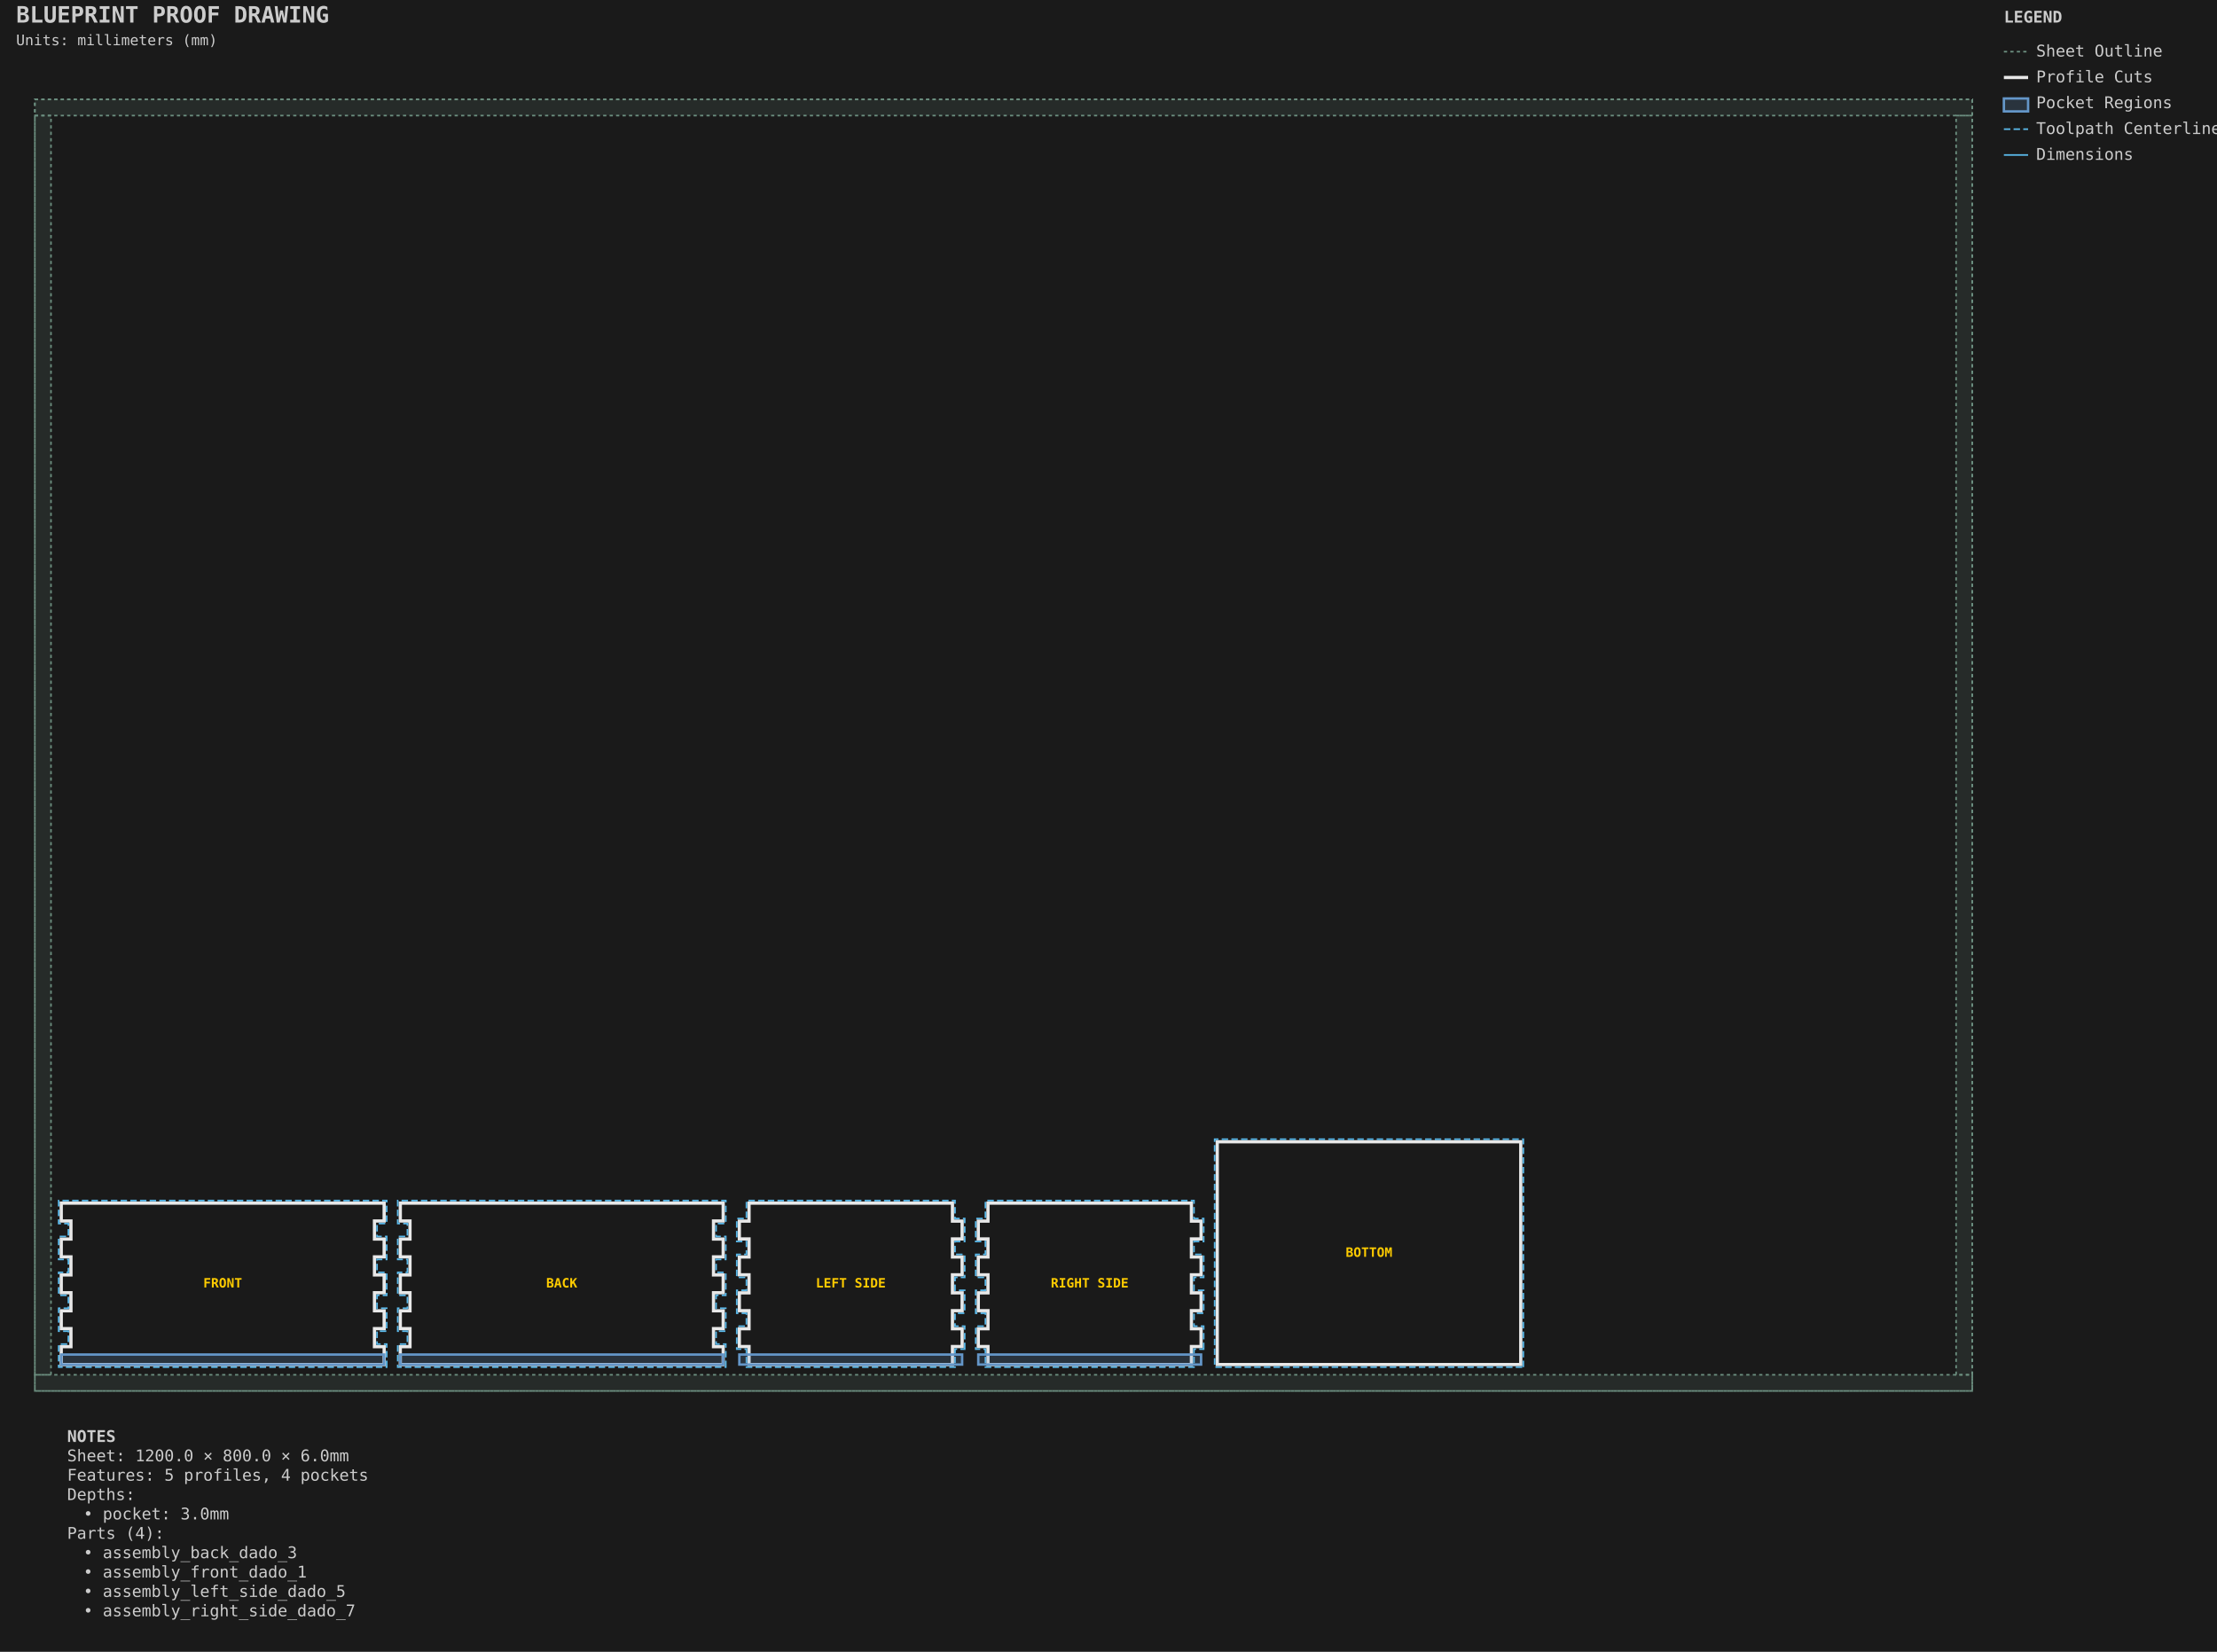
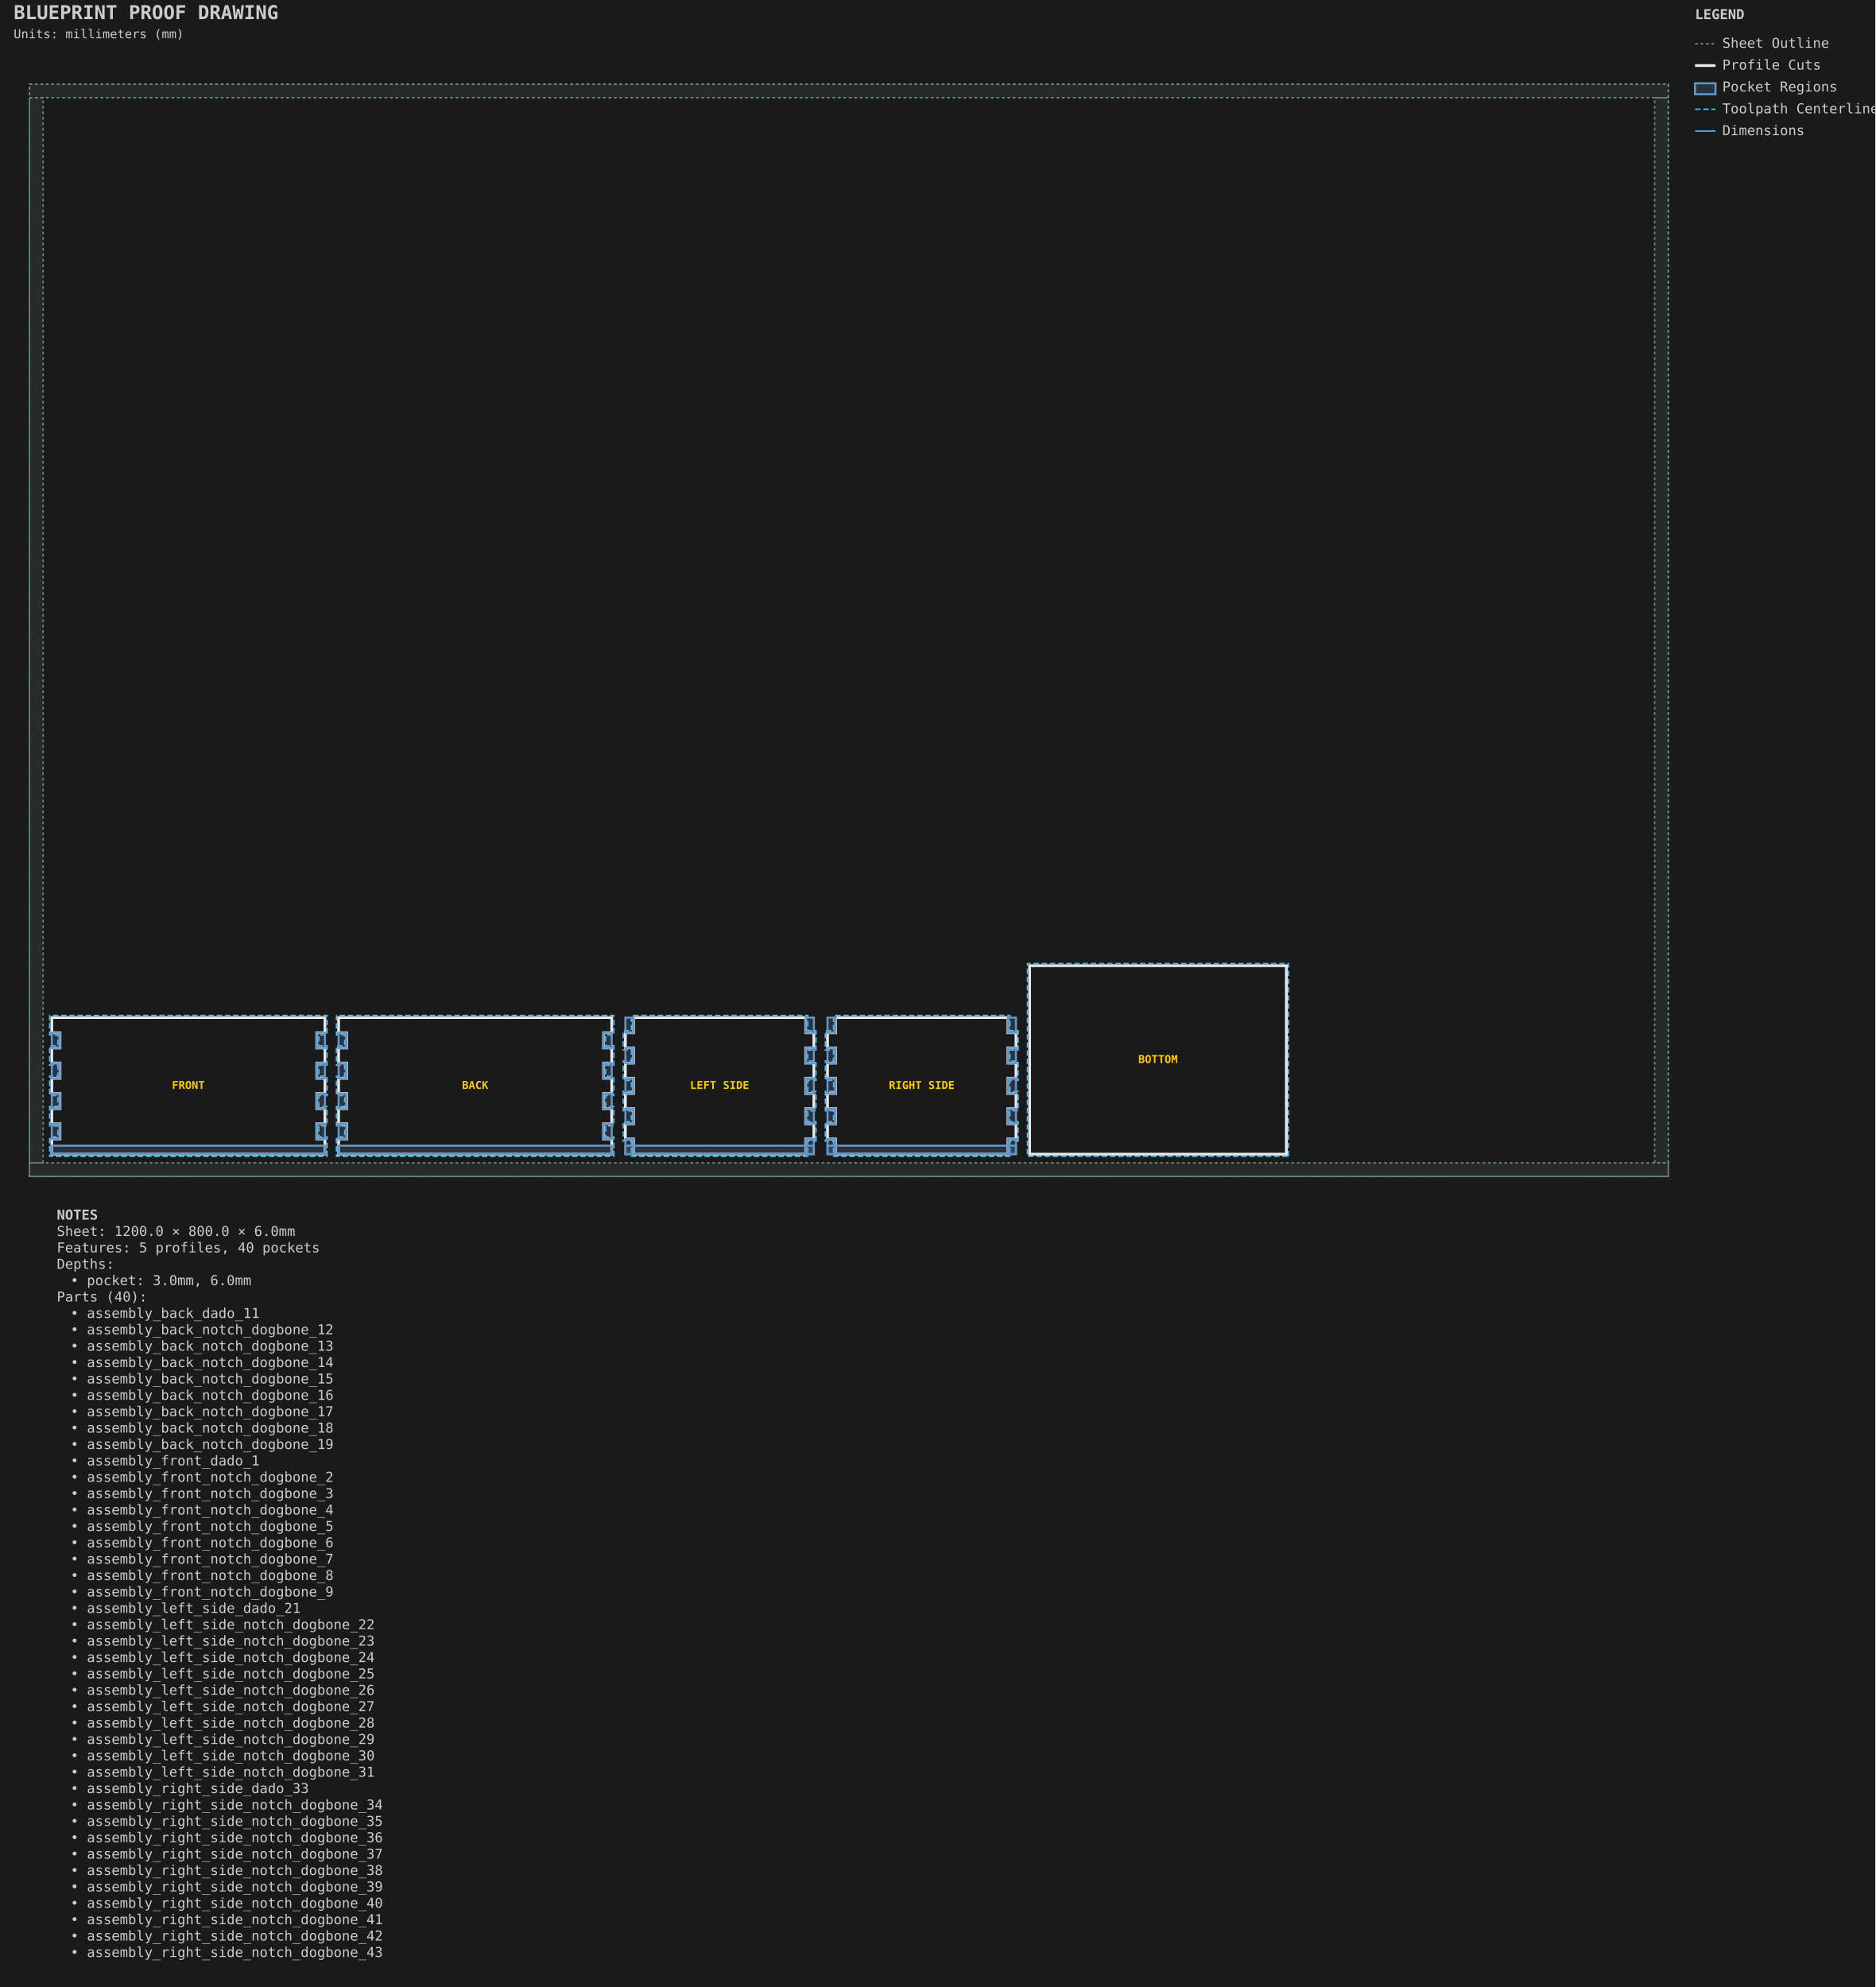
- <svg xmlns="http://www.w3.org/2000/svg" viewBox="-21.587 -61.587 1373.175 1023.175" width="1373.175mm" height="1023.175mm">
+ <svg xmlns="http://www.w3.org/2000/svg" viewBox="-21.587 -61.587 1373.175 1455.175" width="1373.175mm" height="1455.175mm">
  <style>.default { stroke: #e8e8e8; fill: none; stroke-width: 1; }
.sheet-outline { stroke: #6b8e7f; fill: none; stroke-width: 1; stroke-dasharray: 2,2; }
.profile { stroke: #e8e8e8; fill: none; stroke-width: 2; }
.pocket { stroke: #6496c8; fill: #6496c8; fill-opacity: 0.2; stroke-width: 1.5; }
.hole { stroke: #e8e8e8; fill: none; stroke-width: 1.5; }
.engrave { stroke: #888888; fill: none; stroke-width: 0.25; }
.waste { stroke: #ff9500; fill: none; stroke-width: 2; stroke-dasharray: 8,4; }
.toolpath { stroke: #5ab9ea; fill: none; stroke-width: 1; stroke-dasharray: 4,2; }
.dimension { stroke: #5ab9ea; fill: none; stroke-width: 1; }
.dimension-text { fill: #5ab9ea; font-family: monospace; font-size: 10px; }
.construction { stroke: #6b8e7f; fill: none; stroke-width: 0.5; stroke-dasharray: 2,2; }
.label { fill: #ffcc00; font-family: monospace; font-size: 8px; font-weight: bold; }
.notes { fill: #cccccc; font-family: monospace; font-size: 10px; }
+ .table { stroke: #5c4a32; fill: #c4a46c; fill-opacity: 0.2; stroke-width: 1; }
.envelope { stroke: #ff6b6b; fill: none; stroke-width: 2; }
- .wasteboard { stroke: #4ecdc4; fill: #4ecdc4; fill-opacity: 0.1; stroke-width: 1.5; }
+ .spoilboard { stroke: none; fill: #4ecdc4; fill-opacity: 0.1; stroke-width: 0; }
.effective-envelope { stroke: #ffd93d; fill: none; stroke-width: 1; stroke-dasharray: 4,2; }
.origin { stroke: #ff6b6b; fill: #ff6b6b; stroke-width: 1; }
.centerline { stroke: #6b8e7f; fill: none; stroke-width: 0.5; stroke-dasharray: 8,4; }
+ .soft-limit { stroke: #ff9500; fill: none; stroke-width: 1.5; stroke-dasharray: 6,3; }
+ .t-track { stroke: none; fill: #66cc88; fill-opacity: 0.25; stroke-width: 0; }
.margin-zone { fill: #6b8e7f; fill-opacity: 0.15; }
.legend { fill: #cccccc; font-family: monospace; font-size: 10px; }
.title { fill: #cccccc; font-family: monospace; font-size: 14px; font-weight: bold; }
.section-label { fill: #5ab9ea; font-family: monospace; font-size: 9px; font-weight: bold; }
.callout-box { stroke: #5ab9ea; fill: none; stroke-width: 1; }
.callout-detail { stroke: #e8e8e8; fill: none; stroke-width: 1.5; }
.beam-assembly { stroke: #e8e8e8; fill: none; stroke-width: 1; }
.beam-layer { stroke: #6496c8; fill: #6496c8; fill-opacity: 0.15; stroke-width: 1; }
.beam-splice { stroke: #ff9500; fill: none; stroke-width: 1.5; stroke-dasharray: 4,2; }</style>
-   <rect x="-21.587" y="-61.587" width="1373.175" height="1023.175" fill="#1a1a1a" />
+   <rect x="-21.587" y="-61.587" width="1373.175" height="1455.175" fill="#1a1a1a" />
  <g id="SHEET_OUTLINE" class="sheet-outline">
    <rect x="0.000" y="0.000" width="1200.000" height="800.000" stroke="#6b8e7f" fill="none" stroke-width="1" stroke-dasharray="2,2" id="sheet_boundary" />
    <rect x="0.000" y="0.000" width="1200.000" height="10.000" fill="#6b8e7f" fill-opacity="0.15" id="margin_bottom" />
    <rect x="0.000" y="790.000" width="1200.000" height="10.000" fill="#6b8e7f" fill-opacity="0.15" id="margin_top" />
    <rect x="0.000" y="10.000" width="10.000" height="780.000" fill="#6b8e7f" fill-opacity="0.15" id="margin_left" />
    <rect x="1190.000" y="10.000" width="10.000" height="780.000" fill="#6b8e7f" fill-opacity="0.15" id="margin_right" />
  </g>
  <g id="PROFILE_CUTS" class="profile-cuts">
    <path d="M 216.350 783.650 L 216.350 772.576 L 210.350 772.576 L 210.350 761.390 L 216.350 761.390 L 216.350 750.354 L 210.350 750.354 L 210.350 739.168 L 216.350 739.168 L 216.350 728.132 L 210.350 728.132 L 210.350 716.946 L 216.350 716.946 L 216.350 705.910 L 210.350 705.910 L 210.350 694.724 L 216.350 694.724 L 216.350 683.650 L 16.350 683.650 L 16.350 694.724 L 22.350 694.724 L 22.350 705.910 L 16.350 705.910 L 16.350 716.946 L 22.350 716.946 L 22.350 728.132 L 16.350 728.132 L 16.350 739.168 L 22.350 739.168 L 22.350 750.354 L 16.350 750.354 L 16.350 761.390 L 22.350 761.390 L 22.350 772.576 L 16.350 772.576 L 16.350 783.650 Z" stroke="#e8e8e8" fill="none" stroke-width="2" id="generated_assembly_front_0_front_outer" />
-     <path d="M 426.350 783.650 L 426.350 772.576 L 420.350 772.576 L 420.350 761.390 L 426.350 761.390 L 426.350 750.354 L 420.350 750.354 L 420.350 739.168 L 426.350 739.168 L 426.350 728.132 L 420.350 728.132 L 420.350 716.946 L 426.350 716.946 L 426.350 705.910 L 420.350 705.910 L 420.350 694.724 L 426.350 694.724 L 426.350 683.650 L 226.350 683.650 L 226.350 694.724 L 232.350 694.724 L 232.350 705.910 L 226.350 705.910 L 226.350 716.946 L 232.350 716.946 L 232.350 728.132 L 226.350 728.132 L 226.350 739.168 L 232.350 739.168 L 232.350 750.354 L 226.350 750.354 L 226.350 761.390 L 232.350 761.390 L 232.350 772.576 L 226.350 772.576 L 226.350 783.650 Z" stroke="#e8e8e8" fill="none" stroke-width="2" id="generated_assembly_back_2_back_outer" />
-     <path d="M 574.350 772.501 L 574.350 761.465 L 568.350 761.465 L 568.350 750.279 L 574.350 750.279 L 574.350 739.243 L 568.350 739.243 L 568.350 728.057 L 574.350 728.057 L 574.350 717.021 L 568.350 717.021 L 568.350 705.835 L 574.350 705.835 L 574.350 694.799 L 568.350 694.799 L 568.350 683.650 L 442.350 683.650 L 442.350 694.799 L 436.350 694.799 L 436.350 705.835 L 442.350 705.835 L 442.350 717.021 L 436.350 717.021 L 436.350 728.057 L 442.350 728.057 L 442.350 739.243 L 436.350 739.243 L 436.350 750.279 L 442.350 750.279 L 442.350 761.465 L 436.350 761.465 L 436.350 772.501 L 442.350 772.501 L 442.350 783.650 L 568.350 783.650 L 568.350 772.501 Z" stroke="#e8e8e8" fill="none" stroke-width="2" id="generated_assembly_left_side_4_left_side_outer" />
-     <path d="M 722.350 772.501 L 722.350 761.465 L 716.350 761.465 L 716.350 750.279 L 722.350 750.279 L 722.350 739.243 L 716.350 739.243 L 716.350 728.057 L 722.350 728.057 L 722.350 717.021 L 716.350 717.021 L 716.350 705.835 L 722.350 705.835 L 722.350 694.799 L 716.350 694.799 L 716.350 683.650 L 590.350 683.650 L 590.350 694.799 L 584.350 694.799 L 584.350 705.835 L 590.350 705.835 L 590.350 717.021 L 584.350 717.021 L 584.350 728.057 L 590.350 728.057 L 590.350 739.243 L 584.350 739.243 L 584.350 750.279 L 590.350 750.279 L 590.350 761.465 L 584.350 761.465 L 584.350 772.501 L 590.350 772.501 L 590.350 783.650 L 716.350 783.650 L 716.350 772.501 Z" stroke="#e8e8e8" fill="none" stroke-width="2" id="generated_assembly_right_side_6_right_side_outer" />
-     <path d="M 920.350 783.650 L 920.350 645.650 L 732.350 645.650 L 732.350 783.650 Z" stroke="#e8e8e8" fill="none" stroke-width="2" id="generated_assembly_bottom_8_bottom_outer" />
+     <path d="M 426.350 783.650 L 426.350 772.576 L 420.350 772.576 L 420.350 761.390 L 426.350 761.390 L 426.350 750.354 L 420.350 750.354 L 420.350 739.168 L 426.350 739.168 L 426.350 728.132 L 420.350 728.132 L 420.350 716.946 L 426.350 716.946 L 426.350 705.910 L 420.350 705.910 L 420.350 694.724 L 426.350 694.724 L 426.350 683.650 L 226.350 683.650 L 226.350 694.724 L 232.350 694.724 L 232.350 705.910 L 226.350 705.910 L 226.350 716.946 L 232.350 716.946 L 232.350 728.132 L 226.350 728.132 L 226.350 739.168 L 232.350 739.168 L 232.350 750.354 L 226.350 750.354 L 226.350 761.390 L 232.350 761.390 L 232.350 772.576 L 226.350 772.576 L 226.350 783.650 Z" stroke="#e8e8e8" fill="none" stroke-width="2" id="generated_assembly_back_10_back_outer" />
+     <path d="M 574.350 772.501 L 574.350 761.465 L 568.350 761.465 L 568.350 750.279 L 574.350 750.279 L 574.350 739.243 L 568.350 739.243 L 568.350 728.057 L 574.350 728.057 L 574.350 717.021 L 568.350 717.021 L 568.350 705.835 L 574.350 705.835 L 574.350 694.799 L 568.350 694.799 L 568.350 683.650 L 442.350 683.650 L 442.350 694.799 L 436.350 694.799 L 436.350 705.835 L 442.350 705.835 L 442.350 717.021 L 436.350 717.021 L 436.350 728.057 L 442.350 728.057 L 442.350 739.243 L 436.350 739.243 L 436.350 750.279 L 442.350 750.279 L 442.350 761.465 L 436.350 761.465 L 436.350 772.501 L 442.350 772.501 L 442.350 783.650 L 568.350 783.650 L 568.350 772.501 Z" stroke="#e8e8e8" fill="none" stroke-width="2" id="generated_assembly_left_side_20_left_side_outer" />
+     <path d="M 722.350 772.501 L 722.350 761.465 L 716.350 761.465 L 716.350 750.279 L 722.350 750.279 L 722.350 739.243 L 716.350 739.243 L 716.350 728.057 L 722.350 728.057 L 722.350 717.021 L 716.350 717.021 L 716.350 705.835 L 722.350 705.835 L 722.350 694.799 L 716.350 694.799 L 716.350 683.650 L 590.350 683.650 L 590.350 694.799 L 584.350 694.799 L 584.350 705.835 L 590.350 705.835 L 590.350 717.021 L 584.350 717.021 L 584.350 728.057 L 590.350 728.057 L 590.350 739.243 L 584.350 739.243 L 584.350 750.279 L 590.350 750.279 L 590.350 761.465 L 584.350 761.465 L 584.350 772.501 L 590.350 772.501 L 590.350 783.650 L 716.350 783.650 L 716.350 772.501 Z" stroke="#e8e8e8" fill="none" stroke-width="2" id="generated_assembly_right_side_32_right_side_outer" />
+     <path d="M 920.350 783.650 L 920.350 645.650 L 732.350 645.650 L 732.350 783.650 Z" stroke="#e8e8e8" fill="none" stroke-width="2" id="generated_assembly_bottom_44_bottom_outer" />
  </g>
  <g id="PROFILE_TOOLPATHS" class="profile-toolpaths">
    <path d="M 217.938 785.237 L 217.938 770.989 L 211.938 770.989 L 211.938 762.978 L 217.938 762.978 L 217.938 748.767 L 211.938 748.767 L 211.938 740.756 L 217.938 740.756 L 217.938 726.544 L 211.938 726.544 L 211.938 718.533 L 217.938 718.533 L 217.938 704.322 L 211.938 704.322 L 211.938 696.311 L 217.938 696.311 L 217.938 682.062 L 14.762 682.062 L 14.762 696.311 L 20.762 696.311 L 20.762 704.322 L 14.762 704.322 L 14.762 718.533 L 20.762 718.533 L 20.762 726.544 L 14.762 726.544 L 14.762 740.756 L 20.762 740.756 L 20.762 748.767 L 14.762 748.767 L 14.762 762.978 L 20.762 762.978 L 20.762 770.989 L 14.762 770.989 L 14.762 785.237 Z" stroke="#5ab9ea" fill="none" stroke-width="1" stroke-dasharray="4,2" id="generated_assembly_front_0_front_outer_toolpath" />
-     <path d="M 427.938 785.237 L 427.938 770.989 L 421.938 770.989 L 421.938 762.978 L 427.938 762.978 L 427.938 748.767 L 421.938 748.767 L 421.938 740.756 L 427.938 740.756 L 427.938 726.544 L 421.938 726.544 L 421.938 718.533 L 427.938 718.533 L 427.938 704.322 L 421.938 704.322 L 421.938 696.311 L 427.938 696.311 L 427.938 682.062 L 224.763 682.062 L 224.763 696.311 L 230.763 696.311 L 230.763 704.322 L 224.763 704.322 L 224.763 718.533 L 230.763 718.533 L 230.763 726.544 L 224.763 726.544 L 224.763 740.756 L 230.763 740.756 L 230.763 748.767 L 224.763 748.767 L 224.763 762.978 L 230.763 762.978 L 230.763 770.989 L 224.763 770.989 L 224.763 785.237 Z" stroke="#5ab9ea" fill="none" stroke-width="1" stroke-dasharray="4,2" id="generated_assembly_back_2_back_outer_toolpath" />
-     <path d="M 575.938 774.089 L 575.938 759.878 L 569.938 759.878 L 569.938 751.867 L 575.938 751.867 L 575.938 737.656 L 569.938 737.656 L 569.938 729.644 L 575.938 729.644 L 575.938 715.433 L 569.938 715.433 L 569.938 707.422 L 575.938 707.422 L 575.938 693.211 L 569.938 693.211 L 569.938 682.062 L 440.763 682.062 L 440.763 693.211 L 434.763 693.211 L 434.763 707.422 L 440.763 707.422 L 440.763 715.433 L 434.763 715.433 L 434.763 729.644 L 440.763 729.644 L 440.763 737.656 L 434.763 737.656 L 434.763 751.867 L 440.763 751.867 L 440.763 759.878 L 434.763 759.878 L 434.763 774.089 L 440.763 774.089 L 440.763 785.237 L 569.938 785.237 L 569.938 774.089 Z" stroke="#5ab9ea" fill="none" stroke-width="1" stroke-dasharray="4,2" id="generated_assembly_left_side_4_left_side_outer_toolpath" />
-     <path d="M 723.938 774.089 L 723.938 759.878 L 717.938 759.878 L 717.938 751.867 L 723.938 751.867 L 723.938 737.656 L 717.938 737.656 L 717.938 729.644 L 723.938 729.644 L 723.938 715.433 L 717.938 715.433 L 717.938 707.422 L 723.938 707.422 L 723.938 693.211 L 717.938 693.211 L 717.938 682.062 L 588.763 682.062 L 588.763 693.211 L 582.763 693.211 L 582.763 707.422 L 588.763 707.422 L 588.763 715.433 L 582.763 715.433 L 582.763 729.644 L 588.763 729.644 L 588.763 737.656 L 582.763 737.656 L 582.763 751.867 L 588.763 751.867 L 588.763 759.878 L 582.763 759.878 L 582.763 774.089 L 588.763 774.089 L 588.763 785.237 L 717.938 785.237 L 717.938 774.089 Z" stroke="#5ab9ea" fill="none" stroke-width="1" stroke-dasharray="4,2" id="generated_assembly_right_side_6_right_side_outer_toolpath" />
-     <path d="M 921.938 785.237 L 921.938 644.062 L 730.763 644.062 L 730.763 785.237 Z" stroke="#5ab9ea" fill="none" stroke-width="1" stroke-dasharray="4,2" id="generated_assembly_bottom_8_bottom_outer_toolpath" />
+     <path d="M 427.938 785.237 L 427.938 770.989 L 421.938 770.989 L 421.938 762.978 L 427.938 762.978 L 427.938 748.767 L 421.938 748.767 L 421.938 740.756 L 427.938 740.756 L 427.938 726.544 L 421.938 726.544 L 421.938 718.533 L 427.938 718.533 L 427.938 704.322 L 421.938 704.322 L 421.938 696.311 L 427.938 696.311 L 427.938 682.062 L 224.763 682.062 L 224.763 696.311 L 230.763 696.311 L 230.763 704.322 L 224.763 704.322 L 224.763 718.533 L 230.763 718.533 L 230.763 726.544 L 224.763 726.544 L 224.763 740.756 L 230.763 740.756 L 230.763 748.767 L 224.763 748.767 L 224.763 762.978 L 230.763 762.978 L 230.763 770.989 L 224.763 770.989 L 224.763 785.237 Z" stroke="#5ab9ea" fill="none" stroke-width="1" stroke-dasharray="4,2" id="generated_assembly_back_10_back_outer_toolpath" />
+     <path d="M 575.938 774.089 L 575.938 759.878 L 569.938 759.878 L 569.938 751.867 L 575.938 751.867 L 575.938 737.656 L 569.938 737.656 L 569.938 729.644 L 575.938 729.644 L 575.938 715.433 L 569.938 715.433 L 569.938 707.422 L 575.938 707.422 L 575.938 693.211 L 569.938 693.211 L 569.938 682.062 L 440.763 682.062 L 440.763 693.211 L 434.763 693.211 L 434.763 707.422 L 440.763 707.422 L 440.763 715.433 L 434.763 715.433 L 434.763 729.644 L 440.763 729.644 L 440.763 737.656 L 434.763 737.656 L 434.763 751.867 L 440.763 751.867 L 440.763 759.878 L 434.763 759.878 L 434.763 774.089 L 440.763 774.089 L 440.763 785.237 L 569.938 785.237 L 569.938 774.089 Z" stroke="#5ab9ea" fill="none" stroke-width="1" stroke-dasharray="4,2" id="generated_assembly_left_side_20_left_side_outer_toolpath" />
+     <path d="M 723.938 774.089 L 723.938 759.878 L 717.938 759.878 L 717.938 751.867 L 723.938 751.867 L 723.938 737.656 L 717.938 737.656 L 717.938 729.644 L 723.938 729.644 L 723.938 715.433 L 717.938 715.433 L 717.938 707.422 L 723.938 707.422 L 723.938 693.211 L 717.938 693.211 L 717.938 682.062 L 588.763 682.062 L 588.763 693.211 L 582.763 693.211 L 582.763 707.422 L 588.763 707.422 L 588.763 715.433 L 582.763 715.433 L 582.763 729.644 L 588.763 729.644 L 588.763 737.656 L 582.763 737.656 L 582.763 751.867 L 588.763 751.867 L 588.763 759.878 L 582.763 759.878 L 582.763 774.089 L 588.763 774.089 L 588.763 785.237 L 717.938 785.237 L 717.938 774.089 Z" stroke="#5ab9ea" fill="none" stroke-width="1" stroke-dasharray="4,2" id="generated_assembly_right_side_32_right_side_outer_toolpath" />
+     <path d="M 921.938 785.237 L 921.938 644.062 L 730.763 644.062 L 730.763 785.237 Z" stroke="#5ab9ea" fill="none" stroke-width="1" stroke-dasharray="4,2" id="generated_assembly_bottom_44_bottom_outer_toolpath" />
  </g>
  <g id="POCKET_REGIONS" class="pocket-regions">
    <rect x="16.350" y="777.450" width="200.000" height="6.200" stroke="#6496c8" fill="#6496c8" fill-opacity="0.2" stroke-width="1.5" id="assembly_front_dado_1" />
-     <rect x="226.350" y="777.450" width="200.000" height="6.200" stroke="#6496c8" fill="#6496c8" fill-opacity="0.2" stroke-width="1.5" id="assembly_back_dado_3" />
-     <rect x="436.350" y="777.450" width="138.000" height="6.200" stroke="#6496c8" fill="#6496c8" fill-opacity="0.2" stroke-width="1.5" id="assembly_left_side_dado_5" />
-     <rect x="584.350" y="777.450" width="138.000" height="6.200" stroke="#6496c8" fill="#6496c8" fill-opacity="0.2" stroke-width="1.5" id="assembly_right_side_dado_7" />
+     <rect x="16.350" y="761.390" width="6.000" height="11.186" stroke="#6496c8" fill="#6496c8" fill-opacity="0.2" stroke-width="1.5" id="assembly_front_notch_dogbone_2" />
+     <rect x="16.350" y="739.168" width="6.000" height="11.186" stroke="#6496c8" fill="#6496c8" fill-opacity="0.2" stroke-width="1.5" id="assembly_front_notch_dogbone_3" />
+     <rect x="16.350" y="716.946" width="6.000" height="11.186" stroke="#6496c8" fill="#6496c8" fill-opacity="0.2" stroke-width="1.5" id="assembly_front_notch_dogbone_4" />
+     <rect x="16.350" y="694.724" width="6.000" height="11.186" stroke="#6496c8" fill="#6496c8" fill-opacity="0.2" stroke-width="1.5" id="assembly_front_notch_dogbone_5" />
+     <rect x="210.350" y="761.390" width="6.000" height="11.186" stroke="#6496c8" fill="#6496c8" fill-opacity="0.2" stroke-width="1.5" id="assembly_front_notch_dogbone_6" />
+     <rect x="210.350" y="739.168" width="6.000" height="11.186" stroke="#6496c8" fill="#6496c8" fill-opacity="0.2" stroke-width="1.5" id="assembly_front_notch_dogbone_7" />
+     <rect x="210.350" y="716.946" width="6.000" height="11.186" stroke="#6496c8" fill="#6496c8" fill-opacity="0.2" stroke-width="1.5" id="assembly_front_notch_dogbone_8" />
+     <rect x="210.350" y="694.724" width="6.000" height="11.186" stroke="#6496c8" fill="#6496c8" fill-opacity="0.2" stroke-width="1.5" id="assembly_front_notch_dogbone_9" />
+     <rect x="226.350" y="777.450" width="200.000" height="6.200" stroke="#6496c8" fill="#6496c8" fill-opacity="0.2" stroke-width="1.5" id="assembly_back_dado_11" />
+     <rect x="420.350" y="761.390" width="6.000" height="11.186" stroke="#6496c8" fill="#6496c8" fill-opacity="0.2" stroke-width="1.5" id="assembly_back_notch_dogbone_12" />
+     <rect x="420.350" y="739.168" width="6.000" height="11.186" stroke="#6496c8" fill="#6496c8" fill-opacity="0.2" stroke-width="1.5" id="assembly_back_notch_dogbone_13" />
+     <rect x="420.350" y="716.946" width="6.000" height="11.186" stroke="#6496c8" fill="#6496c8" fill-opacity="0.2" stroke-width="1.5" id="assembly_back_notch_dogbone_14" />
+     <rect x="420.350" y="694.724" width="6.000" height="11.186" stroke="#6496c8" fill="#6496c8" fill-opacity="0.2" stroke-width="1.5" id="assembly_back_notch_dogbone_15" />
+     <rect x="226.350" y="761.390" width="6.000" height="11.186" stroke="#6496c8" fill="#6496c8" fill-opacity="0.2" stroke-width="1.5" id="assembly_back_notch_dogbone_16" />
+     <rect x="226.350" y="739.168" width="6.000" height="11.186" stroke="#6496c8" fill="#6496c8" fill-opacity="0.2" stroke-width="1.5" id="assembly_back_notch_dogbone_17" />
+     <rect x="226.350" y="716.946" width="6.000" height="11.186" stroke="#6496c8" fill="#6496c8" fill-opacity="0.2" stroke-width="1.5" id="assembly_back_notch_dogbone_18" />
+     <rect x="226.350" y="694.724" width="6.000" height="11.186" stroke="#6496c8" fill="#6496c8" fill-opacity="0.2" stroke-width="1.5" id="assembly_back_notch_dogbone_19" />
+     <rect x="436.350" y="777.450" width="138.000" height="6.200" stroke="#6496c8" fill="#6496c8" fill-opacity="0.2" stroke-width="1.5" id="assembly_left_side_dado_21" />
+     <rect x="568.350" y="772.501" width="6.000" height="11.149" stroke="#6496c8" fill="#6496c8" fill-opacity="0.2" stroke-width="1.5" id="assembly_left_side_notch_dogbone_22" />
+     <rect x="568.350" y="750.279" width="6.000" height="11.186" stroke="#6496c8" fill="#6496c8" fill-opacity="0.2" stroke-width="1.5" id="assembly_left_side_notch_dogbone_23" />
+     <rect x="568.350" y="728.057" width="6.000" height="11.186" stroke="#6496c8" fill="#6496c8" fill-opacity="0.2" stroke-width="1.5" id="assembly_left_side_notch_dogbone_24" />
+     <rect x="568.350" y="705.835" width="6.000" height="11.186" stroke="#6496c8" fill="#6496c8" fill-opacity="0.2" stroke-width="1.5" id="assembly_left_side_notch_dogbone_25" />
+     <rect x="568.350" y="683.650" width="6.000" height="11.149" stroke="#6496c8" fill="#6496c8" fill-opacity="0.2" stroke-width="1.5" id="assembly_left_side_notch_dogbone_26" />
+     <rect x="436.350" y="772.501" width="6.000" height="11.149" stroke="#6496c8" fill="#6496c8" fill-opacity="0.2" stroke-width="1.5" id="assembly_left_side_notch_dogbone_27" />
+     <rect x="436.350" y="750.279" width="6.000" height="11.186" stroke="#6496c8" fill="#6496c8" fill-opacity="0.2" stroke-width="1.5" id="assembly_left_side_notch_dogbone_28" />
+     <rect x="436.350" y="728.057" width="6.000" height="11.186" stroke="#6496c8" fill="#6496c8" fill-opacity="0.2" stroke-width="1.5" id="assembly_left_side_notch_dogbone_29" />
+     <rect x="436.350" y="705.835" width="6.000" height="11.186" stroke="#6496c8" fill="#6496c8" fill-opacity="0.2" stroke-width="1.5" id="assembly_left_side_notch_dogbone_30" />
+     <rect x="436.350" y="683.650" width="6.000" height="11.149" stroke="#6496c8" fill="#6496c8" fill-opacity="0.2" stroke-width="1.5" id="assembly_left_side_notch_dogbone_31" />
+     <rect x="584.350" y="777.450" width="138.000" height="6.200" stroke="#6496c8" fill="#6496c8" fill-opacity="0.2" stroke-width="1.5" id="assembly_right_side_dado_33" />
+     <rect x="584.350" y="772.501" width="6.000" height="11.149" stroke="#6496c8" fill="#6496c8" fill-opacity="0.2" stroke-width="1.5" id="assembly_right_side_notch_dogbone_34" />
+     <rect x="584.350" y="750.279" width="6.000" height="11.186" stroke="#6496c8" fill="#6496c8" fill-opacity="0.2" stroke-width="1.5" id="assembly_right_side_notch_dogbone_35" />
+     <rect x="584.350" y="728.057" width="6.000" height="11.186" stroke="#6496c8" fill="#6496c8" fill-opacity="0.2" stroke-width="1.5" id="assembly_right_side_notch_dogbone_36" />
+     <rect x="584.350" y="705.835" width="6.000" height="11.186" stroke="#6496c8" fill="#6496c8" fill-opacity="0.2" stroke-width="1.5" id="assembly_right_side_notch_dogbone_37" />
+     <rect x="584.350" y="683.650" width="6.000" height="11.149" stroke="#6496c8" fill="#6496c8" fill-opacity="0.2" stroke-width="1.5" id="assembly_right_side_notch_dogbone_38" />
+     <rect x="716.350" y="772.501" width="6.000" height="11.149" stroke="#6496c8" fill="#6496c8" fill-opacity="0.2" stroke-width="1.5" id="assembly_right_side_notch_dogbone_39" />
+     <rect x="716.350" y="750.279" width="6.000" height="11.186" stroke="#6496c8" fill="#6496c8" fill-opacity="0.2" stroke-width="1.5" id="assembly_right_side_notch_dogbone_40" />
+     <rect x="716.350" y="728.057" width="6.000" height="11.186" stroke="#6496c8" fill="#6496c8" fill-opacity="0.2" stroke-width="1.5" id="assembly_right_side_notch_dogbone_41" />
+     <rect x="716.350" y="705.835" width="6.000" height="11.186" stroke="#6496c8" fill="#6496c8" fill-opacity="0.2" stroke-width="1.5" id="assembly_right_side_notch_dogbone_42" />
+     <rect x="716.350" y="683.650" width="6.000" height="11.149" stroke="#6496c8" fill="#6496c8" fill-opacity="0.2" stroke-width="1.5" id="assembly_right_side_notch_dogbone_43" />
  </g>
  <g id="LABELS" class="labels">
    <text x="116.350" y="733.650" text-anchor="middle" dominant-baseline="middle" fill="#ffcc00" font-family="monospace" font-size="8px" font-weight="bold" id="generated_assembly_front_0_front_outer_label">FRONT</text>
-     <text x="326.350" y="733.650" text-anchor="middle" dominant-baseline="middle" fill="#ffcc00" font-family="monospace" font-size="8px" font-weight="bold" id="generated_assembly_back_2_back_outer_label">BACK</text>
-     <text x="505.350" y="733.650" text-anchor="middle" dominant-baseline="middle" fill="#ffcc00" font-family="monospace" font-size="8px" font-weight="bold" id="generated_assembly_left_side_4_left_side_outer_label">LEFT SIDE</text>
-     <text x="653.350" y="733.650" text-anchor="middle" dominant-baseline="middle" fill="#ffcc00" font-family="monospace" font-size="8px" font-weight="bold" id="generated_assembly_right_side_6_right_side_outer_label">RIGHT SIDE</text>
-     <text x="826.350" y="714.650" text-anchor="middle" dominant-baseline="middle" fill="#ffcc00" font-family="monospace" font-size="8px" font-weight="bold" id="generated_assembly_bottom_8_bottom_outer_label">BOTTOM</text>
+     <text x="326.350" y="733.650" text-anchor="middle" dominant-baseline="middle" fill="#ffcc00" font-family="monospace" font-size="8px" font-weight="bold" id="generated_assembly_back_10_back_outer_label">BACK</text>
+     <text x="505.350" y="733.650" text-anchor="middle" dominant-baseline="middle" fill="#ffcc00" font-family="monospace" font-size="8px" font-weight="bold" id="generated_assembly_left_side_20_left_side_outer_label">LEFT SIDE</text>
+     <text x="653.350" y="733.650" text-anchor="middle" dominant-baseline="middle" fill="#ffcc00" font-family="monospace" font-size="8px" font-weight="bold" id="generated_assembly_right_side_32_right_side_outer_label">RIGHT SIDE</text>
+     <text x="826.350" y="714.650" text-anchor="middle" dominant-baseline="middle" fill="#ffcc00" font-family="monospace" font-size="8px" font-weight="bold" id="generated_assembly_bottom_44_bottom_outer_label">BOTTOM</text>
  </g>
  <g id="TITLE_BLOCK" class="title-block">
    <text x="-11.587" y="-47.587" fill="#cccccc" font-family="monospace" font-size="14px" font-weight="bold">BLUEPRINT PROOF DRAWING</text>
    <text x="-11.587" y="-33.587" fill="#cccccc" font-family="monospace" font-size="9px">Units: millimeters (mm)</text>
  </g>
  <g id="LEGEND" class="legend">
    <text x="1219.588" y="-47.587" fill="#cccccc" font-family="monospace" font-size="10px" font-weight="bold">LEGEND</text>
    <line x1="1219.588" y1="-29.587" x2="1234.588" y2="-29.587" stroke="#6b8e7f" stroke-width="1" stroke-dasharray="2,2" />
    <text x="1239.588" y="-26.587" fill="#cccccc" font-family="monospace" font-size="10px">Sheet Outline</text>
    <line x1="1219.588" y1="-13.587" x2="1234.588" y2="-13.587" stroke="#e8e8e8" stroke-width="2" />
    <text x="1239.588" y="-10.587" fill="#cccccc" font-family="monospace" font-size="10px">Profile Cuts</text>
    <rect x="1219.588" y="-0.587" width="15" height="8" stroke="#6496c8" stroke-width="1.5" fill="#6496c8" fill-opacity="0.2" />
    <text x="1239.588" y="5.413" fill="#cccccc" font-family="monospace" font-size="10px">Pocket Regions</text>
    <line x1="1219.588" y1="18.413" x2="1234.588" y2="18.413" stroke="#5ab9ea" stroke-width="1" stroke-dasharray="4,2" />
    <text x="1239.588" y="21.413" fill="#cccccc" font-family="monospace" font-size="10px">Toolpath Centerline</text>
    <line x1="1219.588" y1="34.413" x2="1234.588" y2="34.413" stroke="#5ab9ea" stroke-width="1" />
    <text x="1239.588" y="37.413" fill="#cccccc" font-family="monospace" font-size="10px">Dimensions</text>
  </g>
  <g id="NOTES" class="notes">
    <text x="20" y="831.587" fill="#cccccc" font-family="monospace" font-size="10px" font-weight="bold">NOTES</text>
    <text x="20" y="843.587" fill="#cccccc" font-family="monospace" font-size="10px">Sheet: 1200.0 × 800.0 × 6.0mm</text>
-     <text x="20" y="855.587" fill="#cccccc" font-family="monospace" font-size="10px">Features: 5 profiles, 4 pockets</text>
+     <text x="20" y="855.587" fill="#cccccc" font-family="monospace" font-size="10px">Features: 5 profiles, 40 pockets</text>
    <text x="20" y="867.587" fill="#cccccc" font-family="monospace" font-size="10px">Depths:</text>
-     <text x="30" y="879.587" fill="#cccccc" font-family="monospace" font-size="10px">• pocket: 3.0mm</text>
-     <text x="20" y="891.587" fill="#cccccc" font-family="monospace" font-size="10px">Parts (4):</text>
-     <text x="30" y="903.587" fill="#cccccc" font-family="monospace" font-size="10px">• assembly_back_dado_3</text>
-     <text x="30" y="915.587" fill="#cccccc" font-family="monospace" font-size="10px">• assembly_front_dado_1</text>
-     <text x="30" y="927.587" fill="#cccccc" font-family="monospace" font-size="10px">• assembly_left_side_dado_5</text>
-     <text x="30" y="939.587" fill="#cccccc" font-family="monospace" font-size="10px">• assembly_right_side_dado_7</text>
+     <text x="30" y="879.587" fill="#cccccc" font-family="monospace" font-size="10px">• pocket: 3.0mm, 6.0mm</text>
+     <text x="20" y="891.587" fill="#cccccc" font-family="monospace" font-size="10px">Parts (40):</text>
+     <text x="30" y="903.587" fill="#cccccc" font-family="monospace" font-size="10px">• assembly_back_dado_11</text>
+     <text x="30" y="915.587" fill="#cccccc" font-family="monospace" font-size="10px">• assembly_back_notch_dogbone_12</text>
+     <text x="30" y="927.587" fill="#cccccc" font-family="monospace" font-size="10px">• assembly_back_notch_dogbone_13</text>
+     <text x="30" y="939.587" fill="#cccccc" font-family="monospace" font-size="10px">• assembly_back_notch_dogbone_14</text>
+     <text x="30" y="951.587" fill="#cccccc" font-family="monospace" font-size="10px">• assembly_back_notch_dogbone_15</text>
+     <text x="30" y="963.587" fill="#cccccc" font-family="monospace" font-size="10px">• assembly_back_notch_dogbone_16</text>
+     <text x="30" y="975.587" fill="#cccccc" font-family="monospace" font-size="10px">• assembly_back_notch_dogbone_17</text>
+     <text x="30" y="987.587" fill="#cccccc" font-family="monospace" font-size="10px">• assembly_back_notch_dogbone_18</text>
+     <text x="30" y="999.587" fill="#cccccc" font-family="monospace" font-size="10px">• assembly_back_notch_dogbone_19</text>
+     <text x="30" y="1011.587" fill="#cccccc" font-family="monospace" font-size="10px">• assembly_front_dado_1</text>
+     <text x="30" y="1023.587" fill="#cccccc" font-family="monospace" font-size="10px">• assembly_front_notch_dogbone_2</text>
+     <text x="30" y="1035.588" fill="#cccccc" font-family="monospace" font-size="10px">• assembly_front_notch_dogbone_3</text>
+     <text x="30" y="1047.588" fill="#cccccc" font-family="monospace" font-size="10px">• assembly_front_notch_dogbone_4</text>
+     <text x="30" y="1059.588" fill="#cccccc" font-family="monospace" font-size="10px">• assembly_front_notch_dogbone_5</text>
+     <text x="30" y="1071.588" fill="#cccccc" font-family="monospace" font-size="10px">• assembly_front_notch_dogbone_6</text>
+     <text x="30" y="1083.588" fill="#cccccc" font-family="monospace" font-size="10px">• assembly_front_notch_dogbone_7</text>
+     <text x="30" y="1095.588" fill="#cccccc" font-family="monospace" font-size="10px">• assembly_front_notch_dogbone_8</text>
+     <text x="30" y="1107.588" fill="#cccccc" font-family="monospace" font-size="10px">• assembly_front_notch_dogbone_9</text>
+     <text x="30" y="1119.588" fill="#cccccc" font-family="monospace" font-size="10px">• assembly_left_side_dado_21</text>
+     <text x="30" y="1131.588" fill="#cccccc" font-family="monospace" font-size="10px">• assembly_left_side_notch_dogbone_22</text>
+     <text x="30" y="1143.588" fill="#cccccc" font-family="monospace" font-size="10px">• assembly_left_side_notch_dogbone_23</text>
+     <text x="30" y="1155.588" fill="#cccccc" font-family="monospace" font-size="10px">• assembly_left_side_notch_dogbone_24</text>
+     <text x="30" y="1167.588" fill="#cccccc" font-family="monospace" font-size="10px">• assembly_left_side_notch_dogbone_25</text>
+     <text x="30" y="1179.588" fill="#cccccc" font-family="monospace" font-size="10px">• assembly_left_side_notch_dogbone_26</text>
+     <text x="30" y="1191.588" fill="#cccccc" font-family="monospace" font-size="10px">• assembly_left_side_notch_dogbone_27</text>
+     <text x="30" y="1203.588" fill="#cccccc" font-family="monospace" font-size="10px">• assembly_left_side_notch_dogbone_28</text>
+     <text x="30" y="1215.588" fill="#cccccc" font-family="monospace" font-size="10px">• assembly_left_side_notch_dogbone_29</text>
+     <text x="30" y="1227.588" fill="#cccccc" font-family="monospace" font-size="10px">• assembly_left_side_notch_dogbone_30</text>
+     <text x="30" y="1239.588" fill="#cccccc" font-family="monospace" font-size="10px">• assembly_left_side_notch_dogbone_31</text>
+     <text x="30" y="1251.588" fill="#cccccc" font-family="monospace" font-size="10px">• assembly_right_side_dado_33</text>
+     <text x="30" y="1263.588" fill="#cccccc" font-family="monospace" font-size="10px">• assembly_right_side_notch_dogbone_34</text>
+     <text x="30" y="1275.588" fill="#cccccc" font-family="monospace" font-size="10px">• assembly_right_side_notch_dogbone_35</text>
+     <text x="30" y="1287.588" fill="#cccccc" font-family="monospace" font-size="10px">• assembly_right_side_notch_dogbone_36</text>
+     <text x="30" y="1299.588" fill="#cccccc" font-family="monospace" font-size="10px">• assembly_right_side_notch_dogbone_37</text>
+     <text x="30" y="1311.588" fill="#cccccc" font-family="monospace" font-size="10px">• assembly_right_side_notch_dogbone_38</text>
+     <text x="30" y="1323.588" fill="#cccccc" font-family="monospace" font-size="10px">• assembly_right_side_notch_dogbone_39</text>
+     <text x="30" y="1335.588" fill="#cccccc" font-family="monospace" font-size="10px">• assembly_right_side_notch_dogbone_40</text>
+     <text x="30" y="1347.588" fill="#cccccc" font-family="monospace" font-size="10px">• assembly_right_side_notch_dogbone_41</text>
+     <text x="30" y="1359.588" fill="#cccccc" font-family="monospace" font-size="10px">• assembly_right_side_notch_dogbone_42</text>
+     <text x="30" y="1371.588" fill="#cccccc" font-family="monospace" font-size="10px">• assembly_right_side_notch_dogbone_43</text>
  </g>
</svg>
